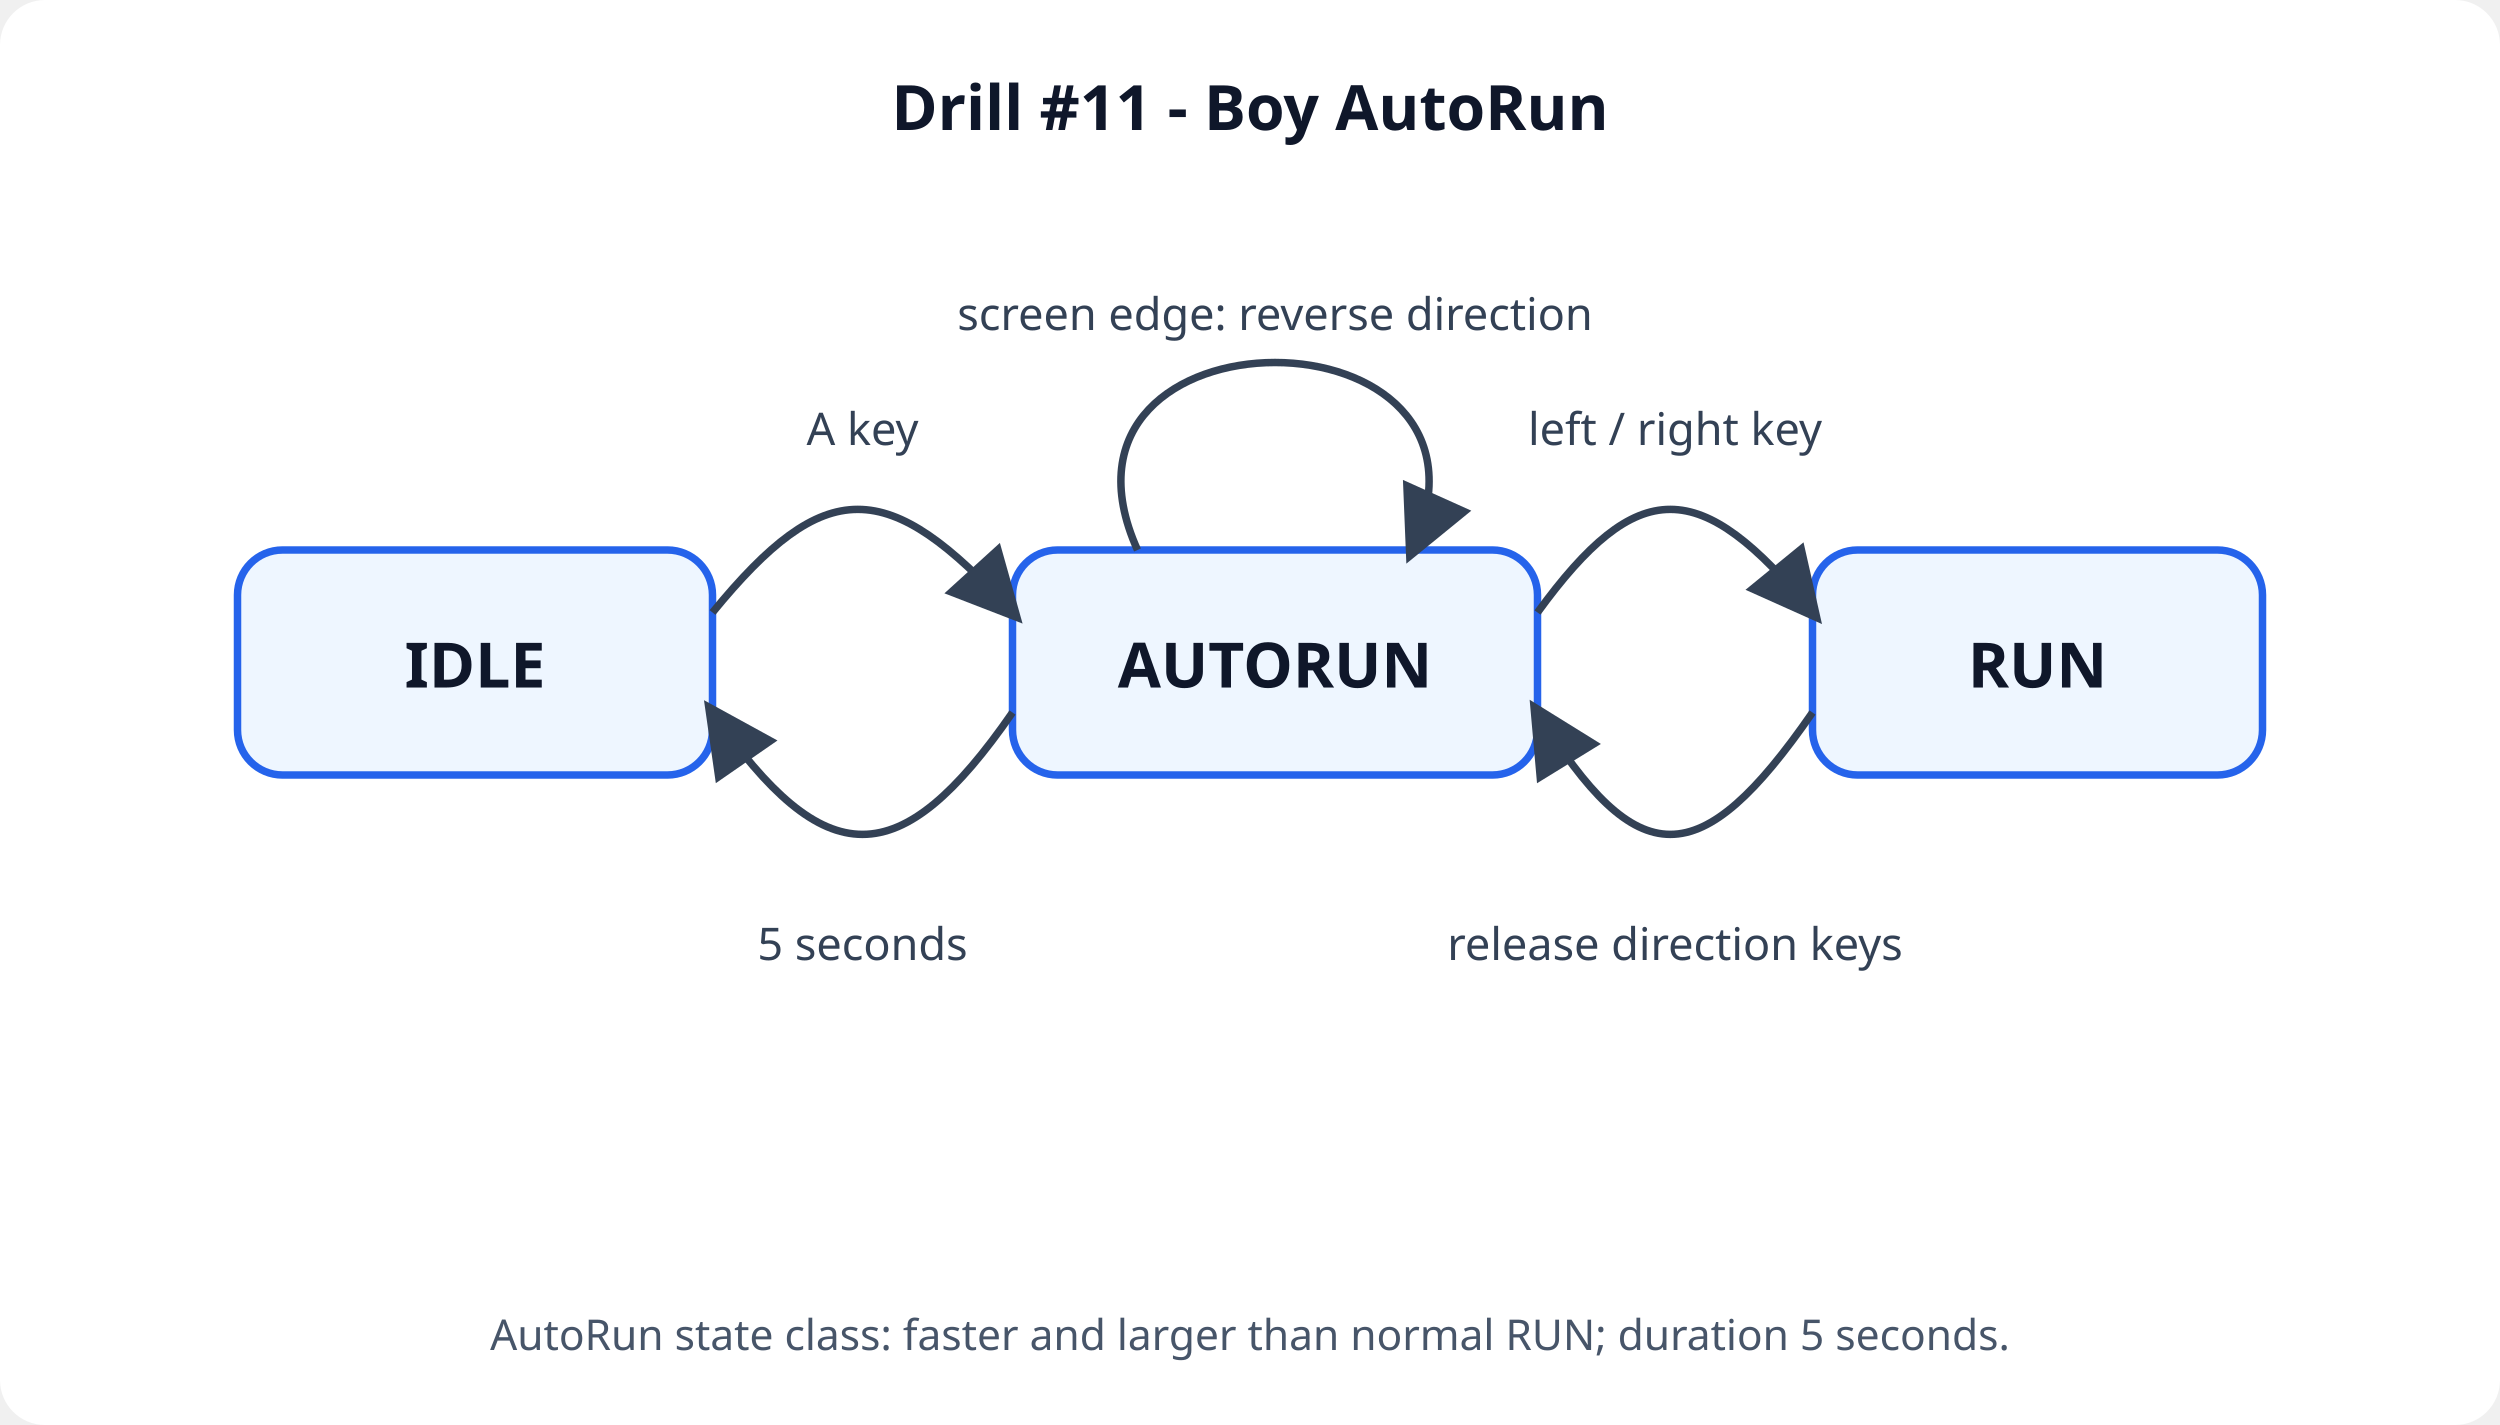
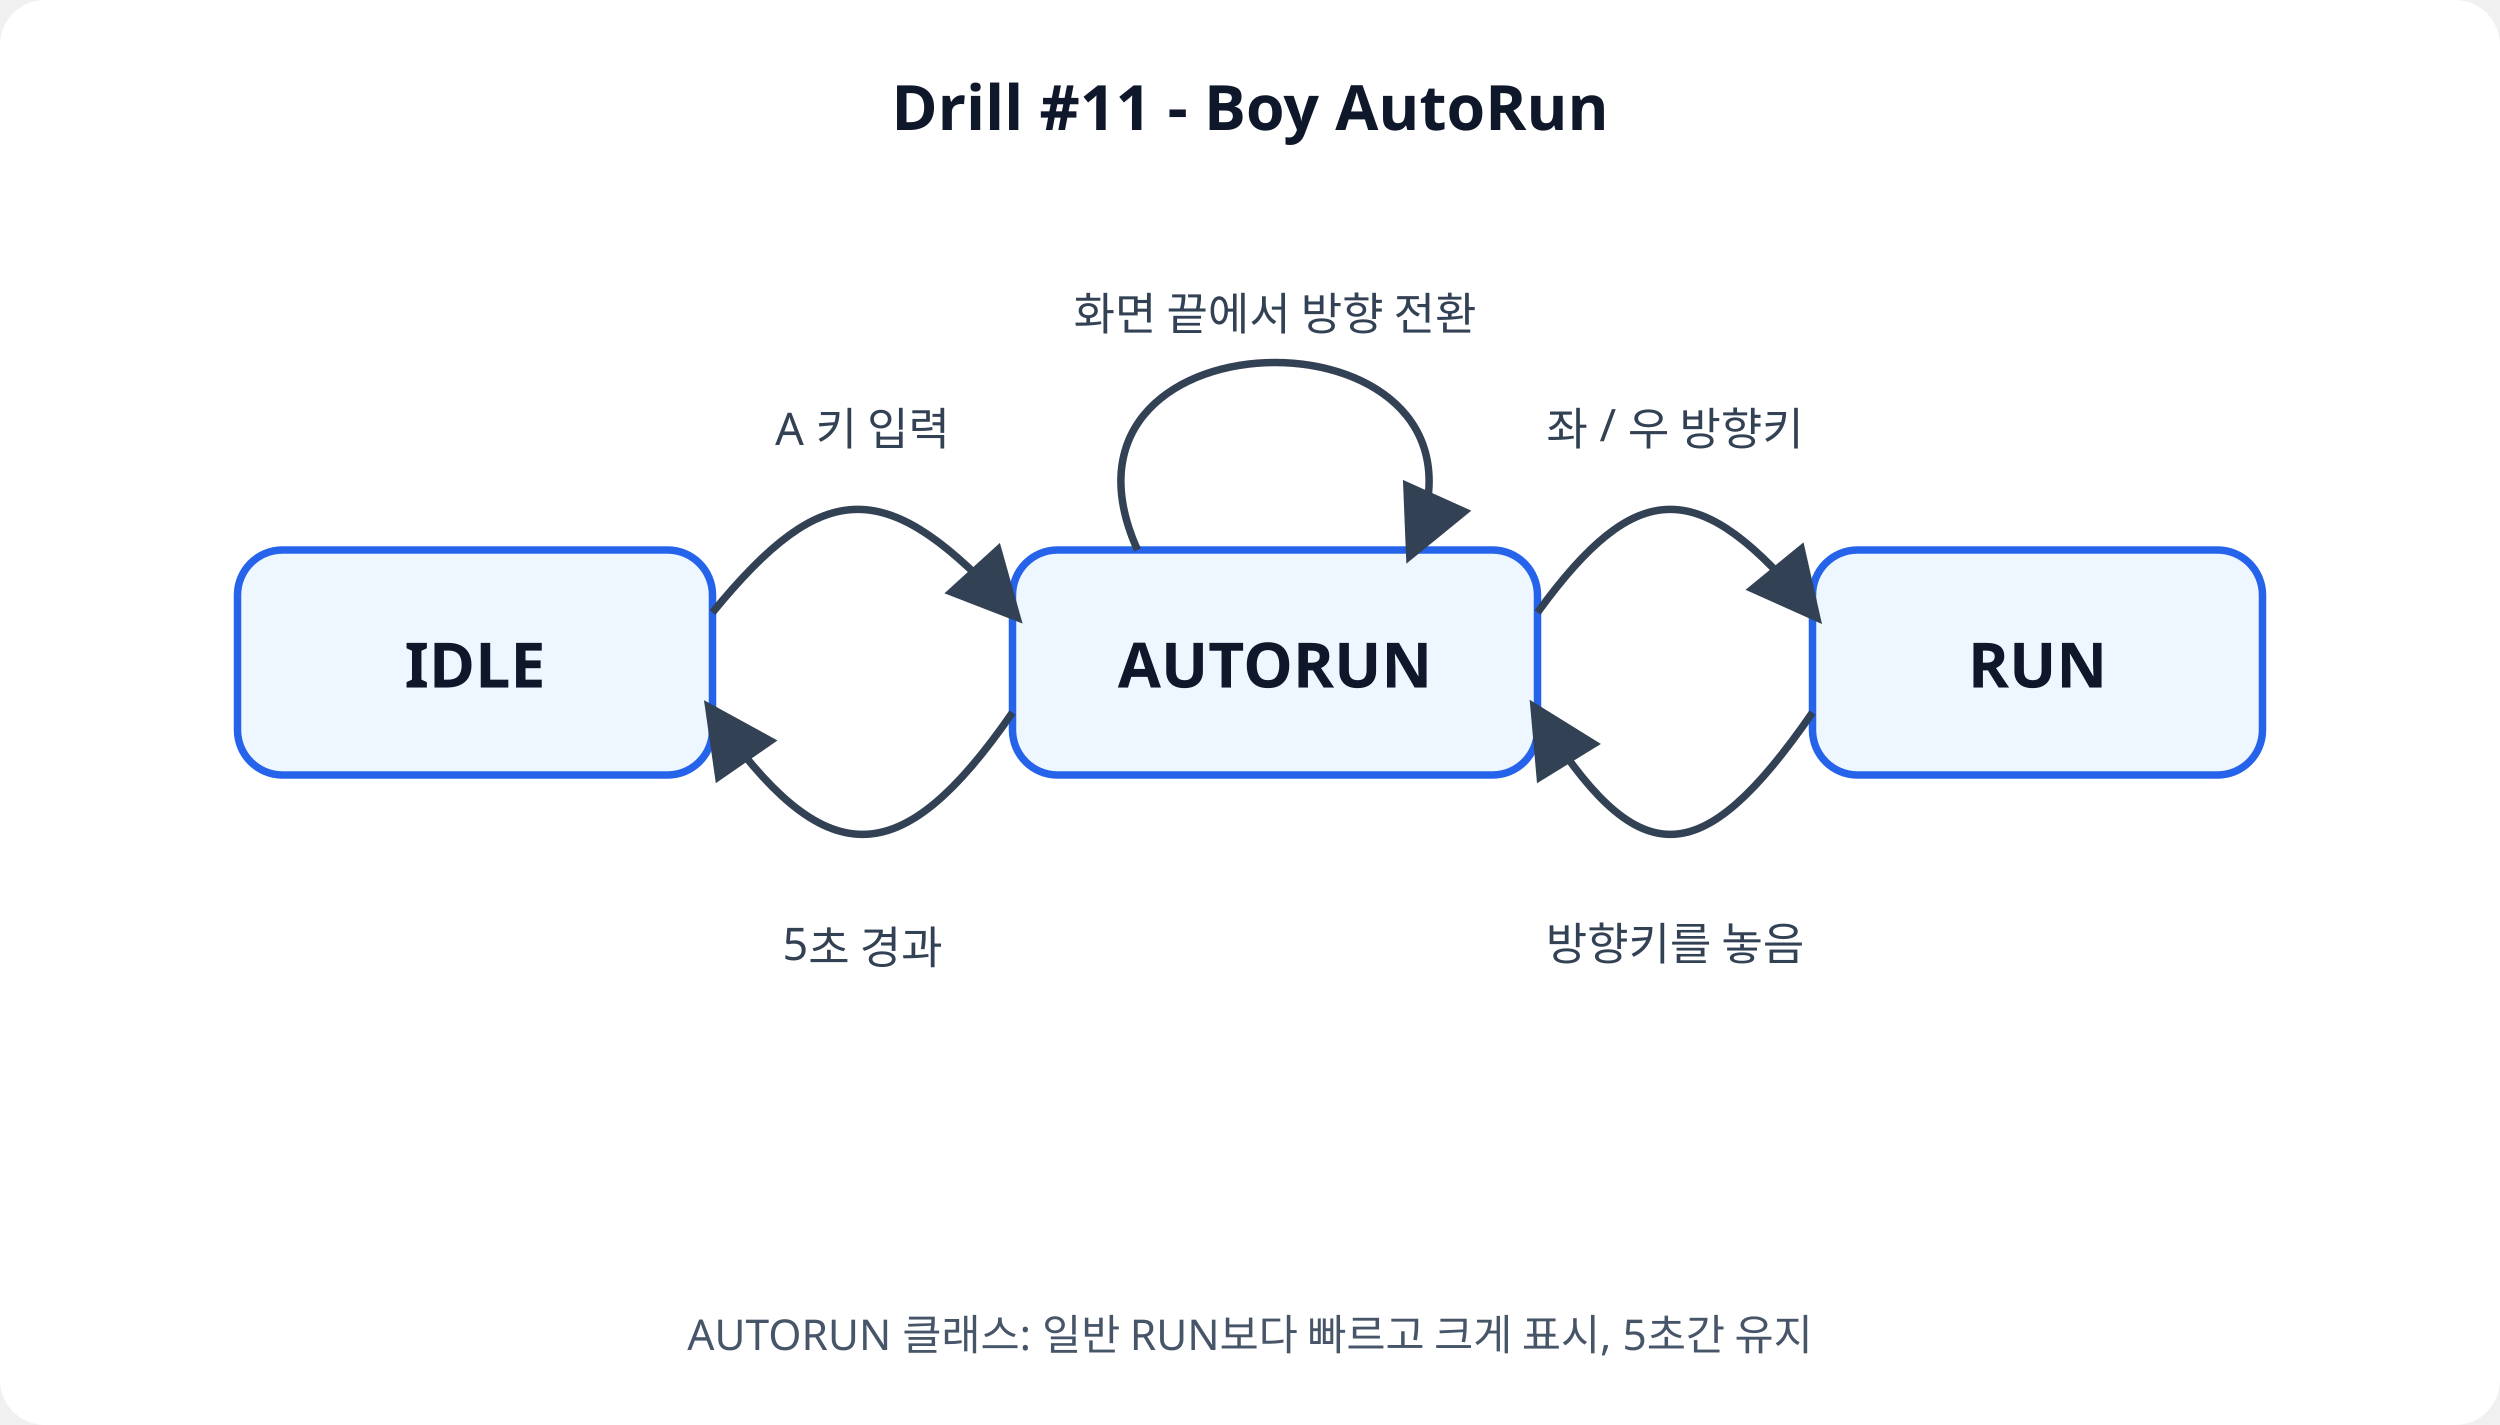
<svg xmlns="http://www.w3.org/2000/svg" width="1000" height="570" viewBox="0 0 1000 570" role="img" aria-labelledby="title description">
  <defs>
    <marker id="arrow" markerWidth="10" markerHeight="10" refX="8" refY="5" orient="auto" markerUnits="strokeWidth">
      <path d="M0,0 L10,5 L0,10 z" fill="#334155" />
    </marker>
    <style>
      .state { fill: #eef6ff; stroke: #2563eb; stroke-width: 3; }
      .label { font: 700 25px "Segoe UI", sans-serif; fill: #0f172a; text-anchor: middle; }
      .transition { fill: none; stroke: #334155; stroke-width: 3; marker-end: url(#arrow); }
      .event { font: 18px "Segoe UI", sans-serif; fill: #334155; text-anchor: middle; }
      .note { font: 17px "Segoe UI", sans-serif; fill: #475569; text-anchor: middle; }
    </style>
  </defs>
  <rect width="1000" height="570" rx="18" fill="#ffffff" />
  <text x="500" y="52" class="label">Drill #11 - Boy AutoRun</text>
  <rect x="95" y="220" width="190" height="90" rx="18" class="state" />
  <text x="190" y="275" class="label">IDLE</text>
  <rect x="405" y="220" width="210" height="90" rx="18" class="state" />
  <text x="510" y="275" class="label">AUTORUN</text>
  <rect x="725" y="220" width="180" height="90" rx="18" class="state" />
  <text x="815" y="275" class="label">RUN</text>
  <path d="M285 245 C330 190, 355 190, 405 245" class="transition" />
-   <text x="345" y="178" class="event">A key</text>
+   <text x="345" y="178" class="event">A 키 입력</text>
  <path d="M405 285 C360 350, 330 350, 285 285" class="transition" />
-   <text x="345" y="384" class="event">5 seconds</text>
+   <text x="345" y="384" class="event">5초 경과</text>
  <path d="M615 245 C655 190, 680 190, 725 245" class="transition" />
-   <text x="670" y="178" class="event">left / right key</text>
+   <text x="670" y="178" class="event">좌 / 우 방향키</text>
  <path d="M725 285 C680 350, 655 350, 615 285" class="transition" />
-   <text x="670" y="384" class="event">release direction keys</text>
+   <text x="670" y="384" class="event">방향키를 놓음</text>
  <path d="M455 220 C410 120, 610 120, 565 220" class="transition" />
-   <text x="510" y="132" class="event">screen edge: reverse direction</text>
-   <text x="500" y="540" class="note">AutoRun state class: faster and larger than normal RUN; duration 5 seconds.</text>
+   <text x="510" y="132" class="event">화면 끝에서 방향 전환</text>
+   <text x="500" y="540" class="note">AUTORUN 클래스: 일반 RUN보다 빠르고 크게 표시, 5초간 유지</text>
</svg>
